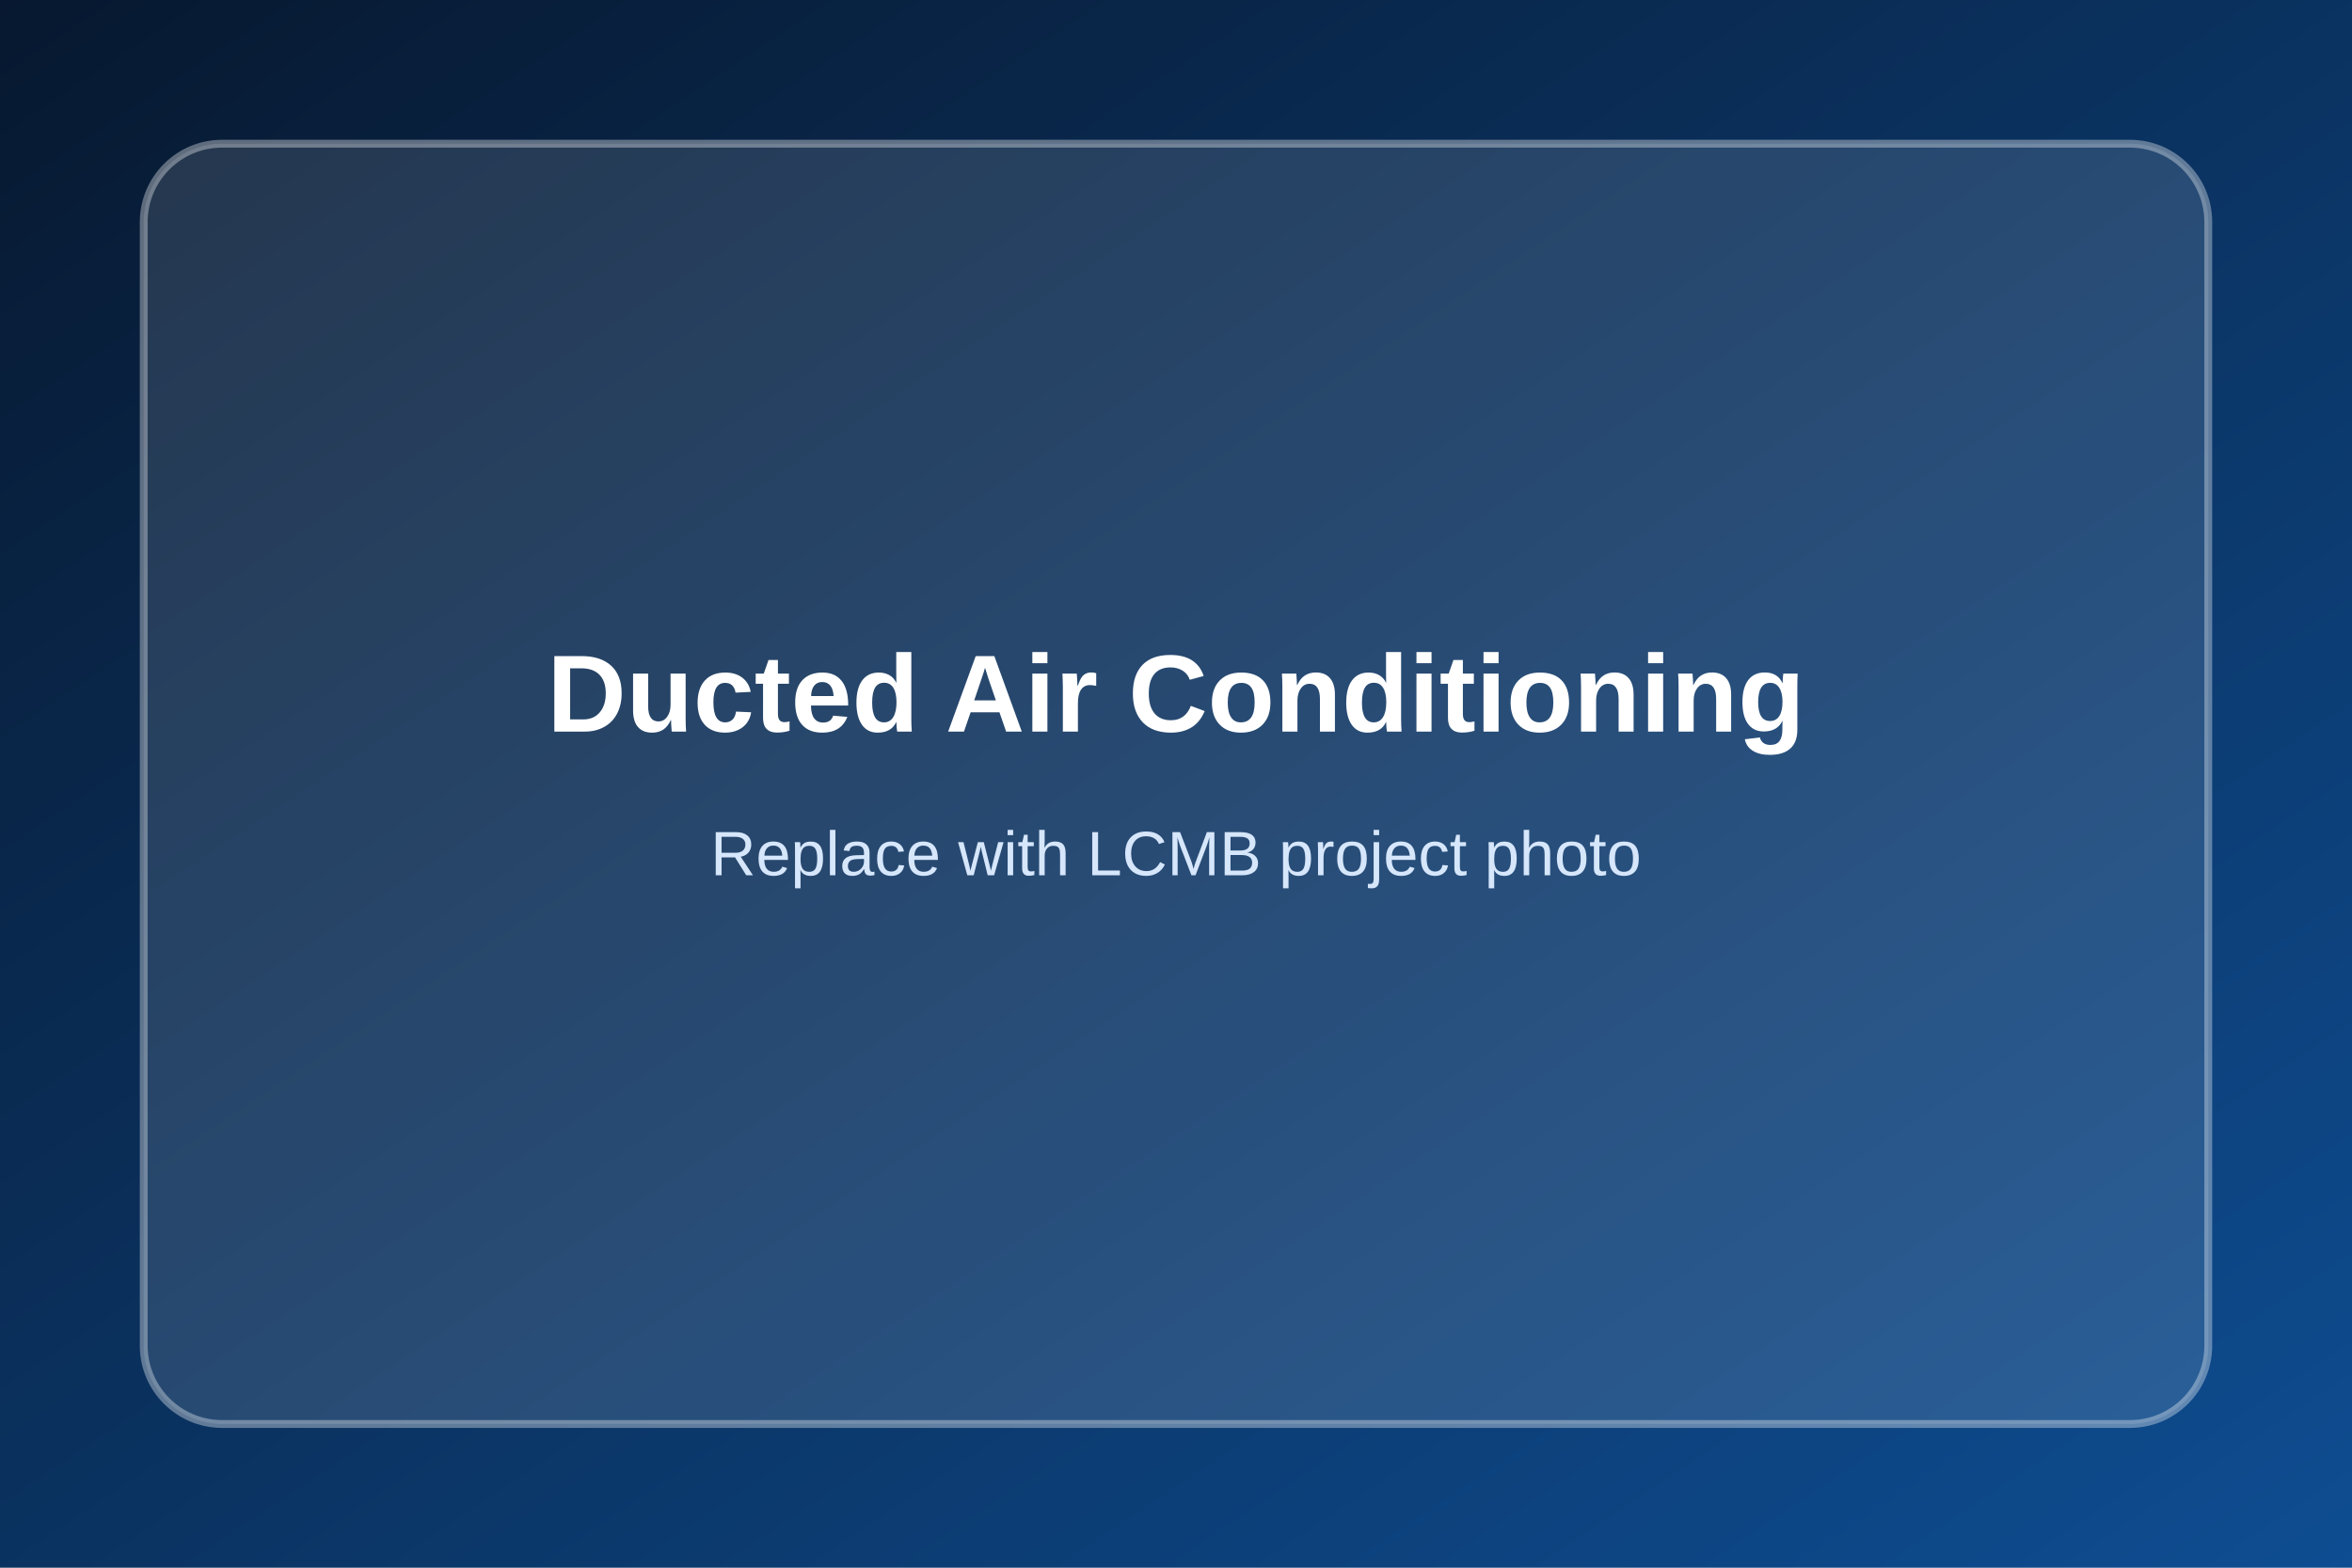
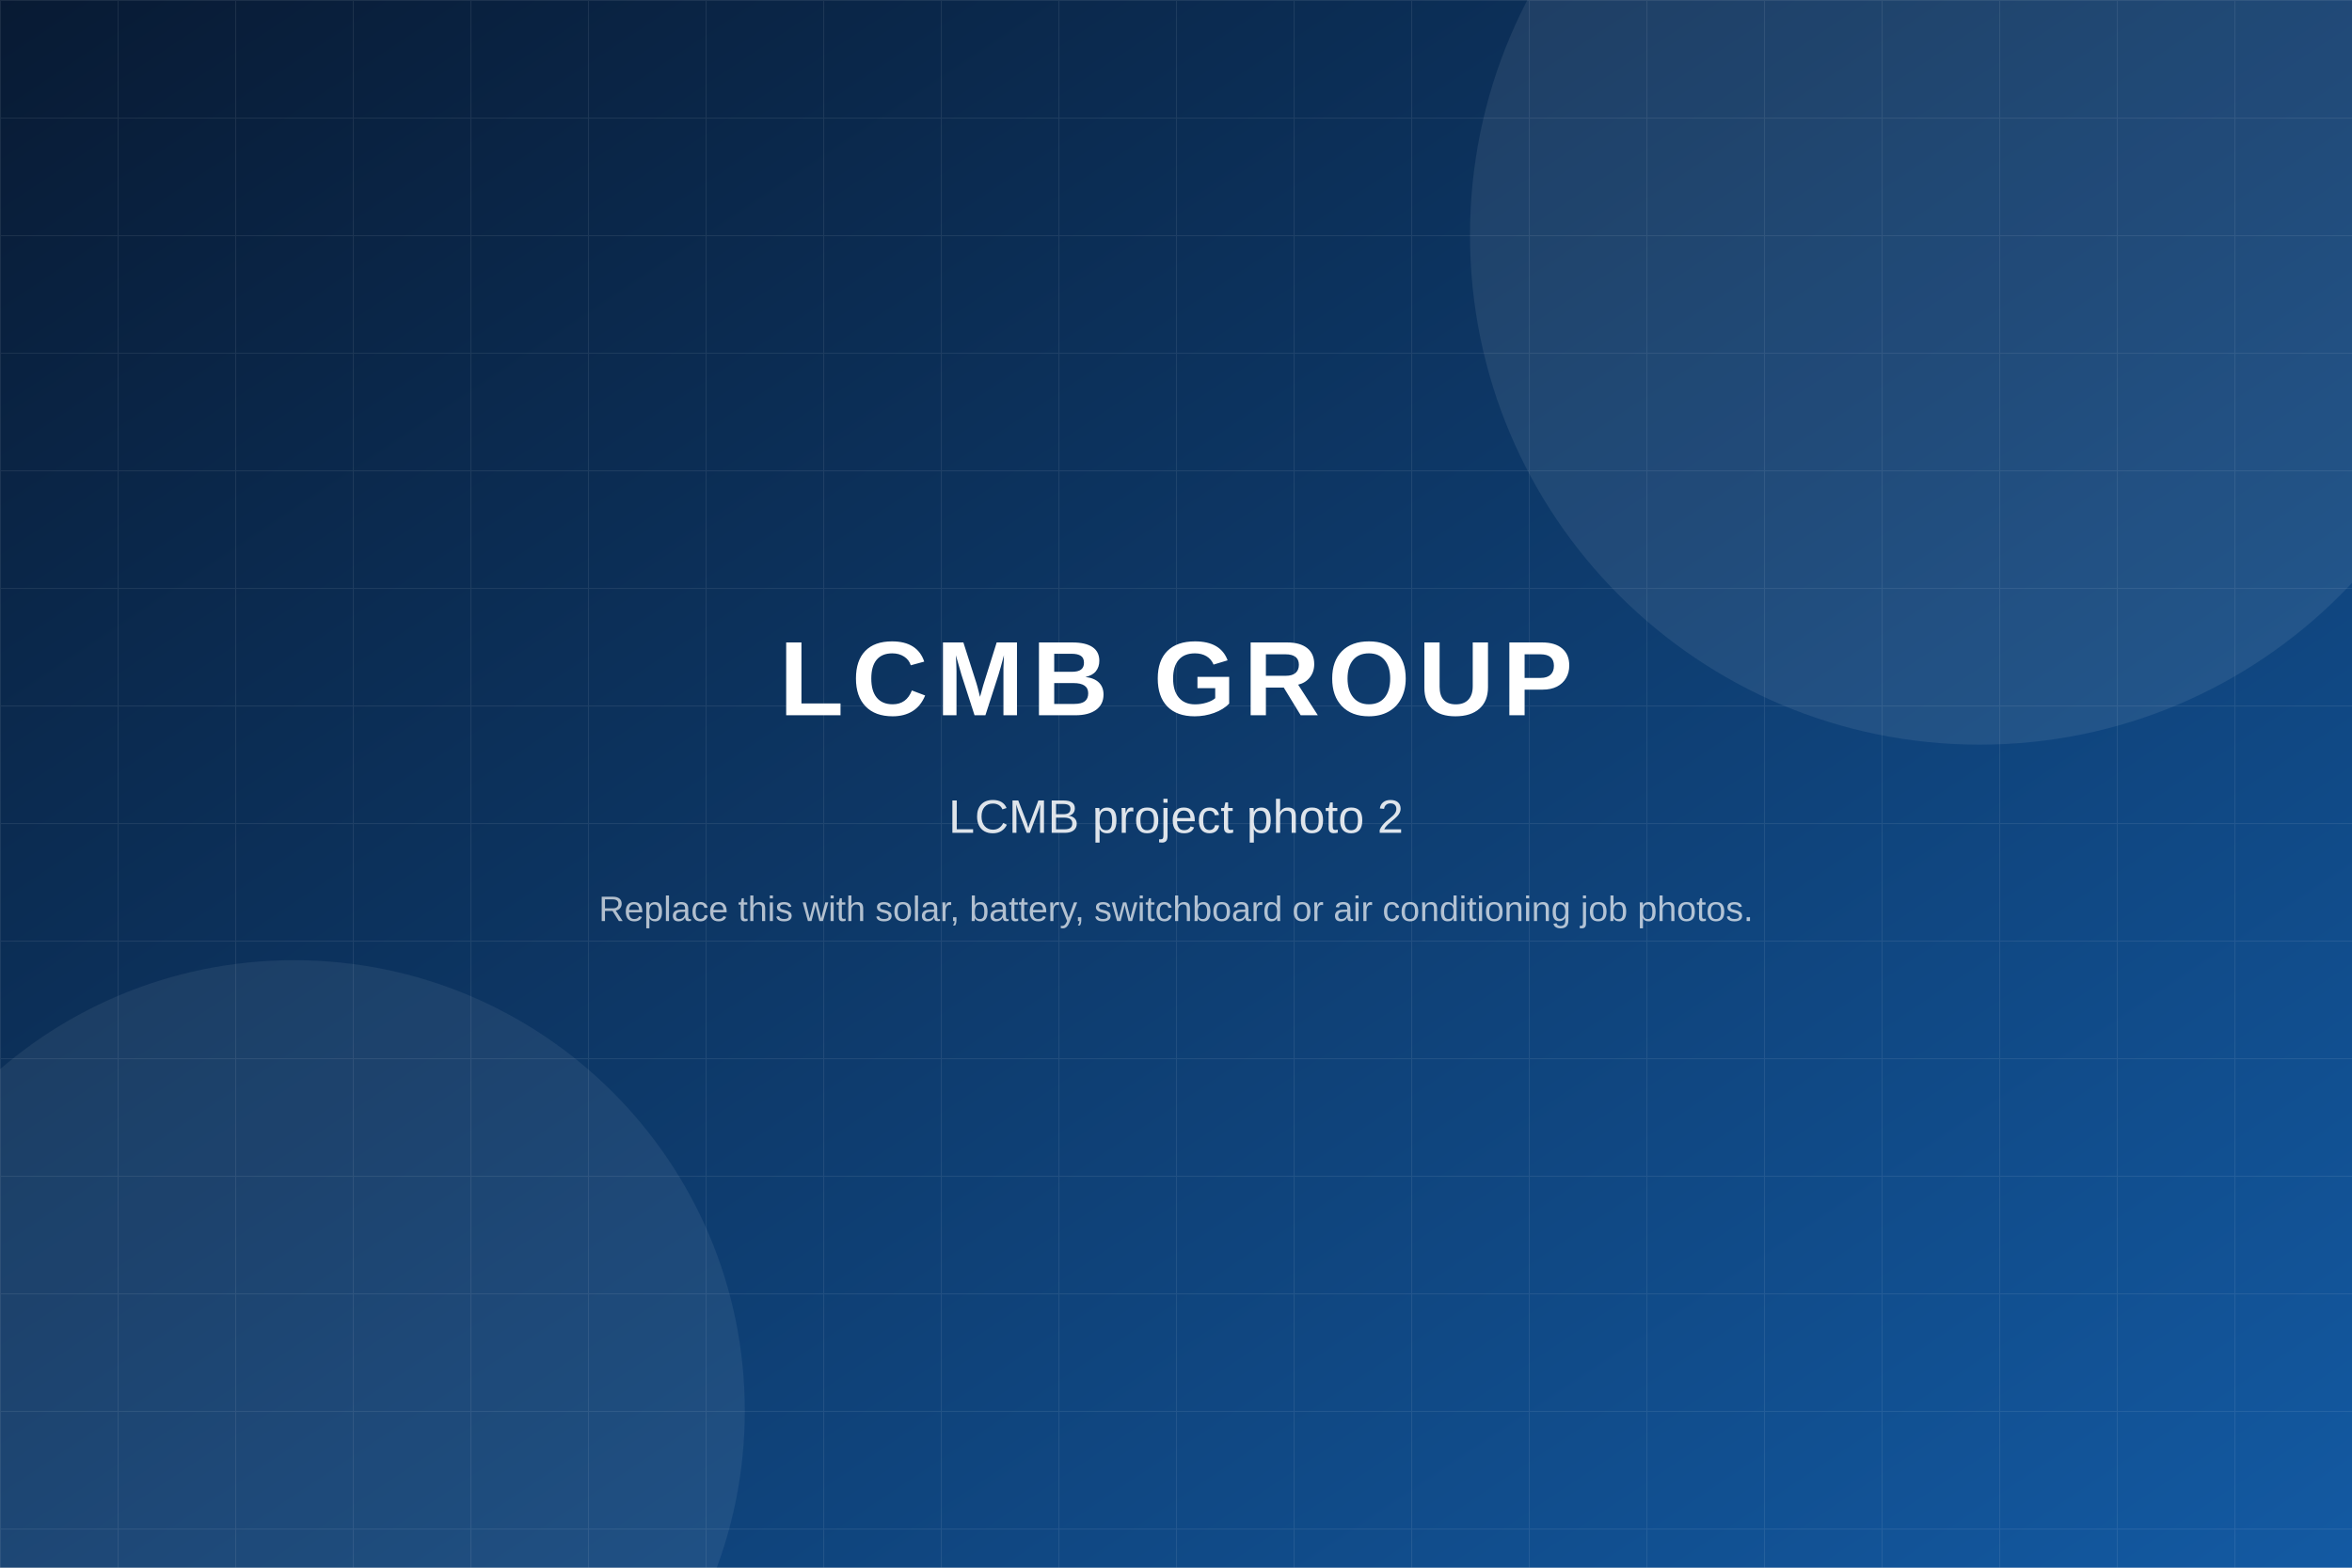
- <svg xmlns="http://www.w3.org/2000/svg" width="900" height="600" viewBox="0 0 900 600">
+ <svg xmlns="http://www.w3.org/2000/svg" width="1200" height="800" viewBox="0 0 1200 800">
  <defs>
-     <linearGradient id="g" x1="0" x2="1" y1="0" y2="1">
-       <stop stop-color="#07182f" />
-       <stop offset="1" stop-color="#0e4d92" />
+     <linearGradient id="g" x1="0" y1="0" x2="1" y2="1">
+       <stop stop-color="#081a33" />
+       <stop offset="1" stop-color="#135aa3" />
    </linearGradient>
+     <pattern id="p" width="60" height="60" patternUnits="userSpaceOnUse">
+       <path d="M60 0H0v60" fill="none" stroke="rgba(255,255,255,.08)" stroke-width="1" />
+     </pattern>
  </defs>
-   <rect width="900" height="600" fill="url(#g)" />
-   <rect x="55" y="55" width="790" height="490" rx="30" fill="rgba(255,255,255,0.12)" stroke="rgba(255,255,255,0.35)" stroke-width="3" />
-   <text x="450" y="280" text-anchor="middle" font-family="Arial, Helvetica, sans-serif" font-size="42" font-weight="800" fill="#fff">Ducted Air Conditioning</text>
-   <text x="450" y="335" text-anchor="middle" font-family="Arial, Helvetica, sans-serif" font-size="24" fill="#d6e6fb">Replace with LCMB project photo</text>
+   <rect width="1200" height="800" fill="url(#g)" />
+   <rect width="1200" height="800" fill="url(#p)" />
+   <circle cx="1010" cy="120" r="260" fill="rgba(255,255,255,.08)" />
+   <circle cx="150" cy="720" r="230" fill="rgba(255,255,255,.07)" />
+   <g fill="#fff" font-family="Arial, Helvetica, sans-serif" text-anchor="middle">
+     <text x="600" y="365" font-size="54" font-weight="800" letter-spacing="4">LCMB GROUP</text>
+     <text x="600" y="425" font-size="24" opacity=".86">LCMB project photo 2</text>
+     <text x="600" y="470" font-size="18" opacity=".68">Replace this with solar, battery, switchboard or air conditioning job photos.</text>
+   </g>
</svg>
